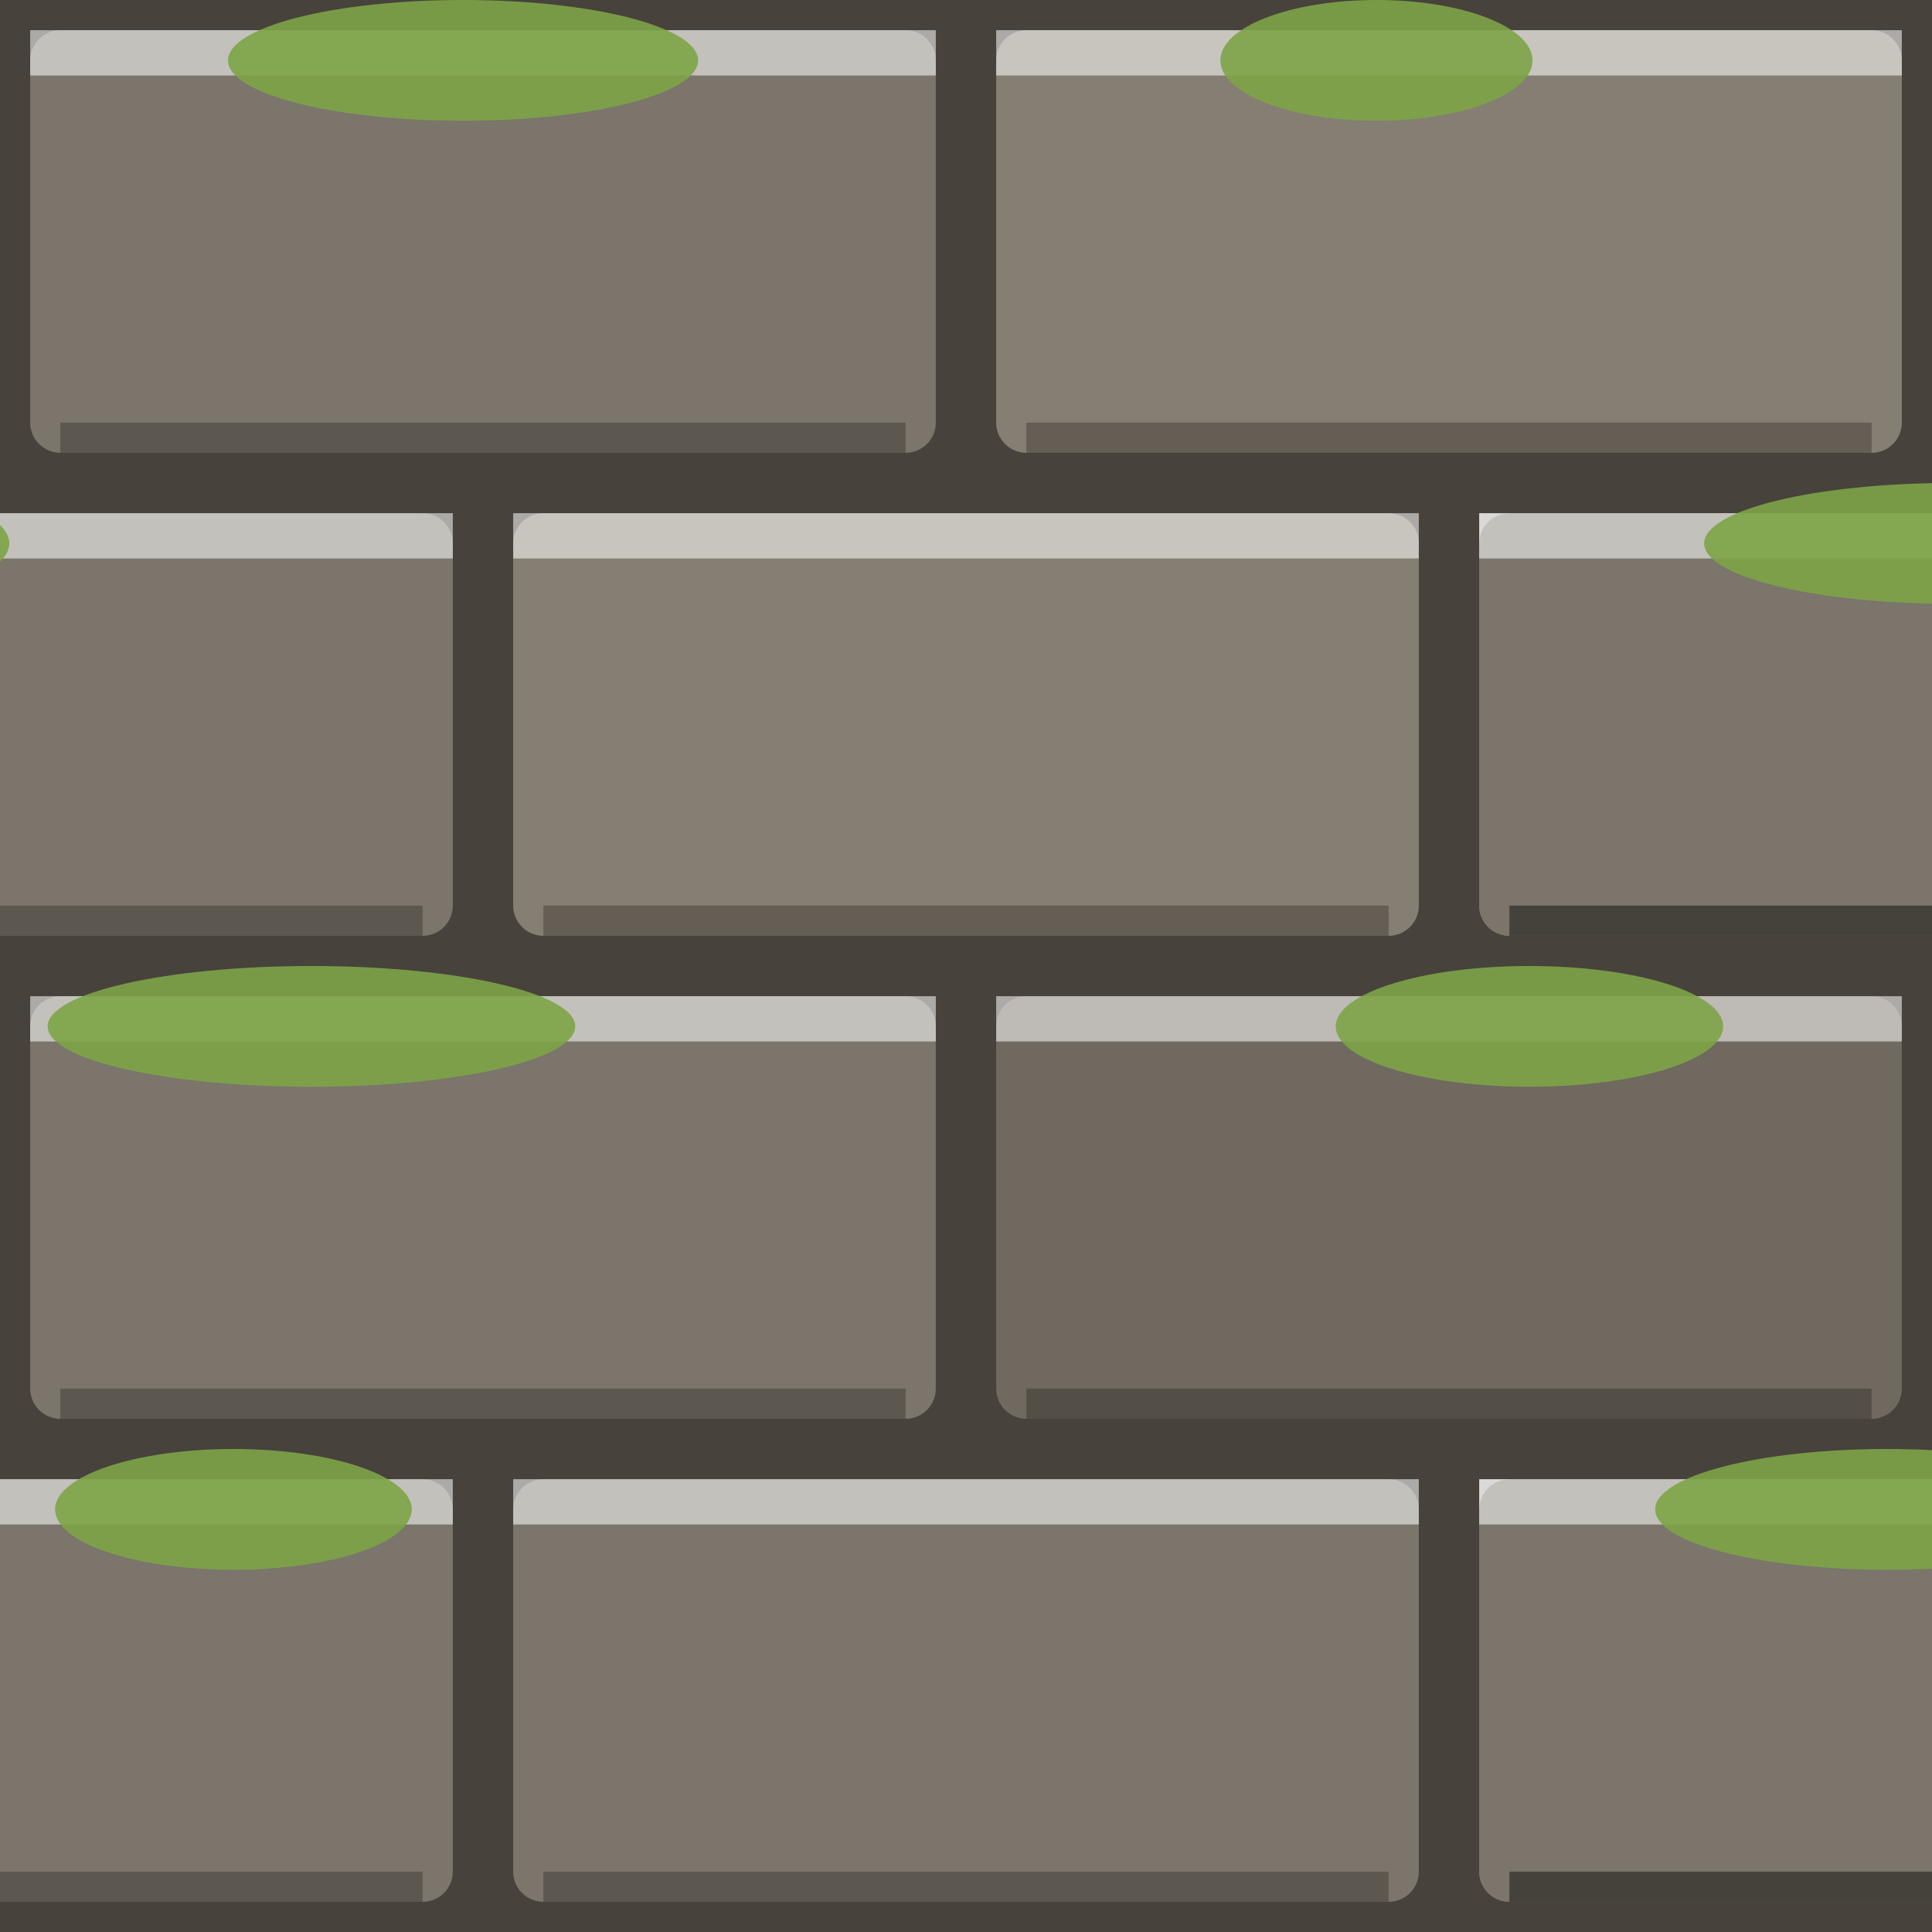
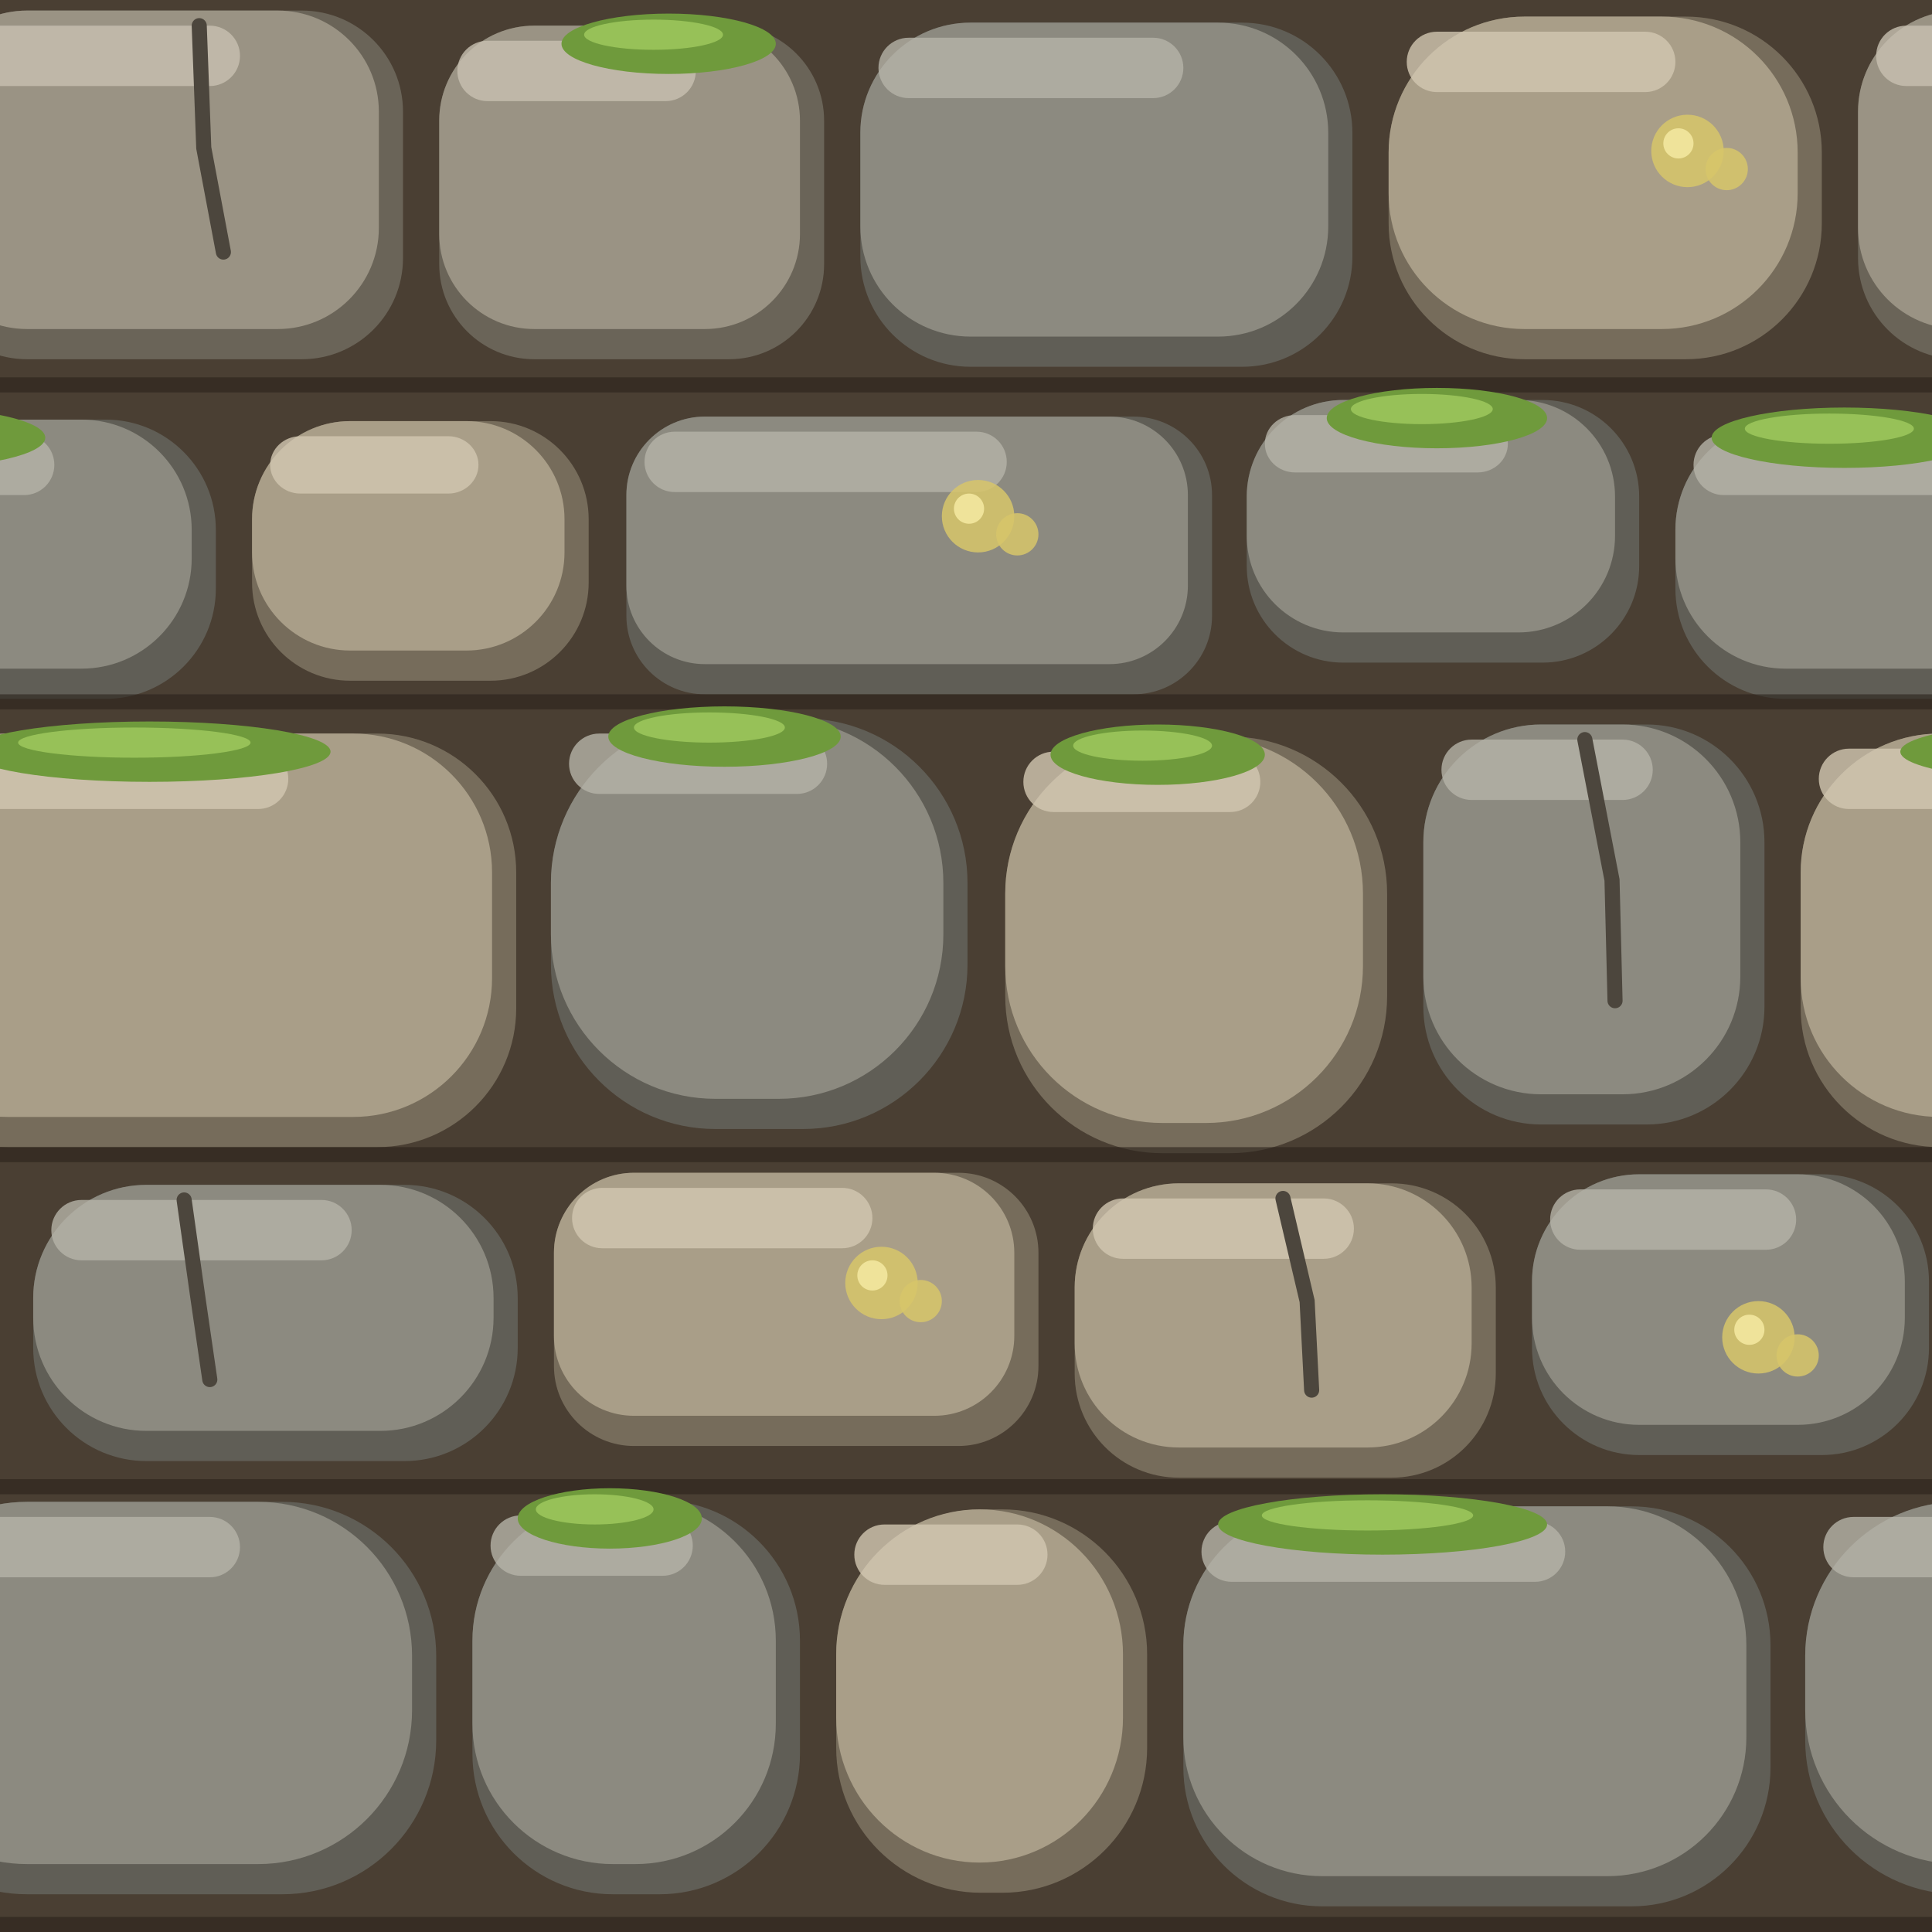
<svg xmlns="http://www.w3.org/2000/svg" width="128" height="128" viewBox="0 0 128 128">
-   <path fill="#47423b" d="M0 0h128v128H0z" />
-   <path fill="#47423b" d="M0 0h128v32H0z" />
-   <rect width="60" height="28" x="2" y="2" fill="#7b756b" rx="2" />
-   <path fill="#fff" d="M2 2h60v3H2z" opacity=".55" />
-   <rect width="60" height="28" x="66" y="2" fill="#857e72" rx="2" />
-   <path fill="#fff" d="M66 2h60v3H66z" opacity=".55" />
-   <path fill="#47423b" d="M0 32h128v32H0z" />
-   <rect width="60" height="28" x="-30" y="34" fill="#7b756b" rx="2" />
-   <path fill="#fff" d="M-30 34h60v3h-60z" opacity=".55" />
-   <rect width="60" height="28" x="98" y="34" fill="#7b756b" rx="2" />
-   <path fill="#fff" d="M98 34h60v3H98z" opacity=".55" />
-   <rect width="60" height="28" x="34" y="34" fill="#857e72" rx="2" />
-   <path fill="#fff" d="M34 34h60v3H34z" opacity=".55" />
-   <rect width="60" height="28" x="98" y="34" fill="#7b756b" rx="2" />
-   <path fill="#fff" d="M98 34h60v3H98z" opacity=".55" />
-   <path fill="#47423b" d="M0 64h128v32H0z" />
-   <rect width="60" height="28" x="2" y="66" fill="#7b756b" rx="2" />
-   <path fill="#fff" d="M2 66h60v3H2z" opacity=".55" />
-   <rect width="60" height="28" x="66" y="66" fill="#6f695f" rx="2" />
-   <path fill="#fff" d="M66 66h60v3H66z" opacity=".55" />
-   <path fill="#47423b" d="M0 96h128v32H0z" />
-   <rect width="60" height="28" x="-30" y="98" fill="#7b756b" rx="2" />
-   <path fill="#fff" d="M-30 98h60v3h-60z" opacity=".55" />
-   <rect width="60" height="28" x="98" y="98" fill="#7b756b" rx="2" />
-   <path fill="#fff" d="M98 98h60v3H98z" opacity=".55" />
-   <rect width="60" height="28" x="34" y="98" fill="#7b756b" rx="2" />
-   <path fill="#fff" d="M34 98h60v3H34z" opacity=".55" />
-   <rect width="60" height="28" x="98" y="98" fill="#7b756b" rx="2" />
-   <path fill="#fff" d="M98 98h60v3H98z" opacity=".55" />
-   <path d="M4 28h56v2H4z" opacity=".25" />
-   <ellipse cx="30.678" cy="4" fill="#7da447" opacity=".9" rx="15.573" ry="4" />
-   <path d="M68 28h56v2H68z" opacity=".25" />
-   <ellipse cx="91.193" cy="4" fill="#7da447" opacity=".9" rx="10.341" ry="4" />
-   <path d="M-28 60h56v2h-56z" opacity=".25" />
-   <ellipse cx="-12.624" cy="36" fill="#7da447" opacity=".9" rx="13.239" ry="4" />
-   <path d="M100 60h56v2h-56z" opacity=".25" />
-   <ellipse cx="129.285" cy="36" fill="#7da447" opacity=".9" rx="16.38" ry="4" />
-   <path d="M36 60h56v2H36zM100 60h56v2h-56zM4 92h56v2H4z" opacity=".25" />
-   <ellipse cx="20.633" cy="68" fill="#7da447" opacity=".9" rx="17.478" ry="4" />
-   <path d="M68 92h56v2H68z" opacity=".25" />
-   <ellipse cx="101.328" cy="68" fill="#7da447" opacity=".9" rx="12.834" ry="4" />
-   <path d="M-28 124h56v2h-56z" opacity=".25" />
-   <ellipse cx="15.464" cy="100" fill="#7da447" opacity=".9" rx="11.816" ry="4" />
-   <path d="M100 124h56v2h-56zM36 124h56v2H36z" opacity=".25" />
-   <path d="M100 124h56v2h-56z" opacity=".25" />
-   <ellipse cx="125.003" cy="100" fill="#7da447" opacity=".9" rx="15.344" ry="4" />
+   <path fill="#4a3f33" d="M0 0h128v128H0z" />
+   <rect width="25.5" height="22.1" x="29.1" y="1.7" fill="#6a6458" rx="6.3" />
+   <rect width="23.9" height="20.1" x="29.1" y="1.7" fill="#9a9384" rx="6.3" />
+   <rect width="15.8" height="4" x="30.3" y="2.7" fill="#c8c1b1" opacity=".8" rx="2" />
+   <ellipse cx="44.3" cy="2.9" fill="#6f9a3c" rx="7.1" ry="2" />
+   <ellipse cx="43.3" cy="2.3" fill="#97c158" rx="4.6" ry="1" />
+   <rect width="32.6" height="22.8" x="57" y="1.5" fill="#605e56" rx="7.3" />
+   <rect width="31" height="20.8" x="57" y="1.5" fill="#8c8a80" rx="7.3" />
+   <rect width="20.2" height="4" x="58.2" y="2.5" fill="#b5b3a8" opacity=".8" rx="2" />
+   <rect width="28.7" height="22.7" x="92" y="1.1" fill="#766c5b" rx="9" />
+   <rect width="27.1" height="20.7" x="92" y="1.1" fill="#a99e88" rx="9" />
+   <rect width="17.8" height="4" x="93.2" y="2.1" fill="#d2c7b1" opacity=".8" rx="2" />
+   <circle cx="111.8" cy="10" r="2.4" fill="#d7c56a" opacity=".85" />
+   <circle cx="114.4" cy="11.2" r="1.4" fill="#d7c56a" opacity=".85" />
+   <circle cx="111.2" cy="9.5" r="1" fill="#efe39a" />
+   <rect width="31.6" height="23.1" x="123.1" y=".7" fill="#6a6458" rx="6.7" />
+   <rect width="30" height="21.1" x="123.1" y=".7" fill="#9a9384" rx="6.7" />
+   <rect width="19.6" height="4" x="124.3" y="1.7" fill="#c8c1b1" opacity=".8" rx="2" />
+   <path fill="none" stroke="#4c463d" stroke-linecap="round" d="m141.2 1.7.3 8.1 1.3 6.9" />
+   <g transform="translate(-128)">
+     <rect width="31.6" height="23.1" x="123.1" y=".7" fill="#6a6458" rx="6.7" />
+     <rect width="30" height="21.1" x="123.1" y=".7" fill="#9a9384" rx="6.7" />
+     <rect width="19.6" height="4" x="124.3" y="1.7" fill="#c8c1b1" opacity=".8" rx="2" />
+     <path fill="none" stroke="#4c463d" stroke-linecap="round" d="m141.2 1.7.3 8.1 1.3 6.9" />
+   </g>
+   <path fill="#2a221a" d="M0 25h128v1H0z" opacity=".6" />
+   <rect width="22.3" height="17.2" x="16.7" y="27.9" fill="#766c5b" rx="6.5" />
+   <rect width="20.7" height="15.2" x="16.7" y="27.9" fill="#a99e88" rx="6.5" />
+   <rect width="13.8" height="3.8" x="17.9" y="28.9" fill="#d2c7b1" opacity=".8" rx="2" />
+   <rect width="38.8" height="18.4" x="41.5" y="27.6" fill="#605e56" rx="5.2" />
+   <rect width="37.2" height="16.4" x="41.5" y="27.6" fill="#8c8a80" rx="5.2" />
+   <rect width="24" height="4" x="42.7" y="28.6" fill="#b5b3a8" opacity=".8" rx="2" />
+   <circle cx="64.8" cy="34.2" r="2.4" fill="#d7c56a" opacity=".85" />
+   <circle cx="67.4" cy="35.4" r="1.4" fill="#d7c56a" opacity=".85" />
+   <circle cx="64.2" cy="33.7" r="1" fill="#efe39a" />
+   <rect width="26" height="17.4" x="82.6" y="26.5" fill="#605e56" rx="6.4" />
+   <rect width="24.4" height="15.4" x="82.6" y="26.5" fill="#8c8a80" rx="6.4" />
+   <rect width="16.1" height="3.8" x="83.8" y="27.5" fill="#b5b3a8" opacity=".8" rx="2" />
+   <ellipse cx="95.2" cy="27.7" fill="#6f9a3c" rx="7.3" ry="2" />
+   <ellipse cx="94.2" cy="27.1" fill="#97c158" rx="4.7" ry="1" />
+   <rect width="31.3" height="18.5" x="111" y="27.8" fill="#605e56" rx="7.3" />
+   <rect width="29.7" height="16.5" x="111" y="27.8" fill="#8c8a80" rx="7.3" />
+   <rect width="19.4" height="4" x="112.2" y="28.8" fill="#b5b3a8" opacity=".8" rx="2" />
+   <ellipse cx="122.2" cy="29" fill="#6f9a3c" rx="8.8" ry="2" />
+   <ellipse cx="121.2" cy="28.4" fill="#97c158" rx="5.6" ry="1" />
+   <g transform="translate(-128)">
+     <rect width="31.3" height="18.5" x="111" y="27.8" fill="#605e56" rx="7.3" />
+     <rect width="29.7" height="16.5" x="111" y="27.8" fill="#8c8a80" rx="7.3" />
+     <rect width="19.4" height="4" x="112.2" y="28.8" fill="#b5b3a8" opacity=".8" rx="2" />
+     <ellipse cx="122.2" cy="29" fill="#6f9a3c" rx="8.8" ry="2" />
+     <ellipse cx="121.2" cy="28.4" fill="#97c158" rx="5.6" ry="1" />
+   </g>
+   <path fill="#2a221a" d="M0 46h128v1H0z" opacity=".6" />
+   <rect width="42.9" height="27.4" x="119.3" y="48.6" fill="#766c5b" rx="9.2" />
+   <rect width="41.3" height="25.4" x="119.3" y="48.6" fill="#a99e88" rx="9.2" />
+   <rect width="26.6" height="4" x="120.5" y="49.6" fill="#d2c7b1" opacity=".8" rx="2" />
+   <ellipse cx="137.9" cy="49.8" fill="#6f9a3c" rx="12" ry="2" />
+   <ellipse cx="136.9" cy="49.2" fill="#97c158" rx="7.7" ry="1" />
+   <g transform="translate(-128)">
+     <rect width="42.9" height="27.4" x="119.3" y="48.6" fill="#766c5b" rx="9.2" />
+     <rect width="41.3" height="25.4" x="119.3" y="48.6" fill="#a99e88" rx="9.2" />
+     <rect width="26.6" height="4" x="120.5" y="49.6" fill="#d2c7b1" opacity=".8" rx="2" />
+     <ellipse cx="137.9" cy="49.8" fill="#6f9a3c" rx="12" ry="2" />
+     <ellipse cx="136.9" cy="49.2" fill="#97c158" rx="7.7" ry="1" />
+   </g>
+   <rect width="27.6" height="27.2" x="36.5" y="47.6" fill="#605e56" rx="10.9" />
+   <rect width="26" height="25.2" x="36.5" y="47.6" fill="#8c8a80" rx="10.9" />
+   <rect width="17.1" height="4" x="37.7" y="48.6" fill="#b5b3a8" opacity=".8" rx="2" />
+   <ellipse cx="48" cy="48.8" fill="#6f9a3c" rx="7.7" ry="2" />
+   <ellipse cx="47" cy="48.2" fill="#97c158" rx="5" ry="1" />
+   <rect width="25.3" height="27.6" x="66.6" y="48.8" fill="#766c5b" rx="10.4" />
+   <rect width="23.7" height="25.6" x="66.6" y="48.8" fill="#a99e88" rx="10.4" />
+   <rect width="15.7" height="4" x="67.8" y="49.8" fill="#d2c7b1" opacity=".8" rx="2" />
+   <ellipse cx="76.7" cy="50" fill="#6f9a3c" rx="7.1" ry="2" />
+   <ellipse cx="75.7" cy="49.4" fill="#97c158" rx="4.6" ry="1" />
+   <rect width="22.6" height="26.5" x="94.3" y="48" fill="#605e56" rx="7.8" />
+   <rect width="21" height="24.5" x="94.3" y="48" fill="#8c8a80" rx="7.8" />
+   <rect width="14" height="4" x="95.5" y="49" fill="#b5b3a8" opacity=".8" rx="2" />
+   <path fill="none" stroke="#4c463d" stroke-linecap="round" d="m105 49 1.8 9.3.2 8" />
+   <path fill="#2a221a" d="M0 76h128v1H0z" opacity=".6" />
+   <rect width="32.1" height="18.3" x="2.2" y="78.5" fill="#605e56" rx="7.5" />
+   <rect width="30.5" height="16.3" x="2.2" y="78.5" fill="#8c8a80" rx="7.5" />
+   <rect width="19.9" height="4" x="3.4" y="79.5" fill="#b5b3a8" opacity=".8" rx="2" />
+   <path fill="none" stroke="#4c463d" stroke-linecap="round" d="m12.2 79.5.9 6.4.8 5.5" />
+   <g transform="translate(128)">
+     <rect width="32.1" height="18.3" x="2.2" y="78.5" fill="#605e56" rx="7.5" />
+     <rect width="30.5" height="16.3" x="2.2" y="78.5" fill="#8c8a80" rx="7.5" />
+     <rect width="19.9" height="4" x="3.4" y="79.5" fill="#b5b3a8" opacity=".8" rx="2" />
+     <path fill="none" stroke="#4c463d" stroke-linecap="round" d="m12.2 79.5.9 6.4.8 5.5" />
+   </g>
+   <rect width="32.1" height="18.1" x="36.7" y="77.7" fill="#766c5b" rx="5.3" />
+   <rect width="30.5" height="16.1" x="36.7" y="77.7" fill="#a99e88" rx="5.3" />
+   <rect width="19.9" height="4" x="37.9" y="78.7" fill="#d2c7b1" opacity=".8" rx="2" />
+   <circle cx="58.4" cy="85" r="2.4" fill="#d7c56a" opacity=".85" />
+   <circle cx="61" cy="86.2" r="1.4" fill="#d7c56a" opacity=".85" />
+   <circle cx="57.8" cy="84.5" r="1" fill="#efe39a" />
+   <rect width="27.9" height="19.5" x="71.2" y="78.4" fill="#766c5b" rx="6.9" />
+   <rect width="26.3" height="17.5" x="71.2" y="78.4" fill="#a99e88" rx="6.9" />
+   <rect width="17.3" height="4" x="72.4" y="79.4" fill="#d2c7b1" opacity=".8" rx="2" />
+   <path fill="none" stroke="#4c463d" stroke-linecap="round" d="m85 79.4 1.6 6.8.3 5.9" />
+   <rect width="26.3" height="18.6" x="101.5" y="77.8" fill="#605e56" rx="7.1" />
+   <rect width="24.7" height="16.6" x="101.5" y="77.8" fill="#8c8a80" rx="7.1" />
+   <rect width="16.3" height="4" x="102.7" y="78.8" fill="#b5b3a8" opacity=".8" rx="2" />
+   <circle cx="116.5" cy="88.6" r="2.4" fill="#d7c56a" opacity=".85" />
+   <circle cx="119.1" cy="89.8" r="1.4" fill="#d7c56a" opacity=".85" />
+   <circle cx="115.9" cy="88.1" r="1" fill="#efe39a" />
+   <g transform="translate(-128)">
+     <rect width="26.3" height="18.6" x="101.5" y="77.8" fill="#605e56" rx="7.1" />
+     <rect width="24.7" height="16.6" x="101.5" y="77.8" fill="#8c8a80" rx="7.1" />
+     <rect width="16.3" height="4" x="102.7" y="78.8" fill="#b5b3a8" opacity=".8" rx="2" />
+     <circle cx="116.5" cy="88.6" r="2.4" fill="#d7c56a" opacity=".85" />
+     <circle cx="119.1" cy="89.8" r="1.4" fill="#d7c56a" opacity=".85" />
+     <circle cx="115.9" cy="88.1" r="1" fill="#efe39a" />
+   </g>
+   <path fill="#2a221a" d="M0 98h128v1H0z" opacity=".6" />
+   <rect width="21.7" height="26.1" x="31.3" y="99.4" fill="#605e56" rx="9.3" />
+   <rect width="20.1" height="24.1" x="31.3" y="99.4" fill="#8c8a80" rx="9.3" />
+   <rect width="13.4" height="4" x="32.5" y="100.4" fill="#b5b3a8" opacity=".8" rx="2" />
+   <ellipse cx="40.4" cy="100.6" fill="#6f9a3c" rx="6.1" ry="2" />
+   <ellipse cx="39.4" cy="100" fill="#97c158" rx="3.9" ry="1" />
+   <rect width="20.6" height="25.4" x="55.4" y="100" fill="#766c5b" rx="9.6" />
+   <rect width="19" height="23.4" x="55.4" y="100" fill="#a99e88" rx="9.6" />
+   <rect width="12.8" height="4" x="56.6" y="101" fill="#d2c7b1" opacity=".8" rx="2" />
+   <rect width="38.9" height="26.5" x="78.4" y="99.8" fill="#605e56" rx="9.2" />
+   <rect width="37.3" height="24.5" x="78.4" y="99.8" fill="#8c8a80" rx="9.2" />
+   <rect width="24.1" height="4" x="79.6" y="100.8" fill="#b5b3a8" opacity=".8" rx="2" />
+   <ellipse cx="91.6" cy="101" fill="#6f9a3c" rx="10.9" ry="2" />
+   <ellipse cx="90.6" cy="100.4" fill="#97c158" rx="7" ry="1" />
+   <rect width="37.3" height="26" x="119.6" y="99.5" fill="#605e56" rx="10.2" />
+   <rect width="35.7" height="24" x="119.6" y="99.5" fill="#8c8a80" rx="10.2" />
+   <rect width="23.1" height="4" x="120.8" y="100.5" fill="#b5b3a8" opacity=".8" rx="2" />
+   <g transform="translate(-128)">
+     <rect width="37.3" height="26" x="119.6" y="99.5" fill="#605e56" rx="10.2" />
+     <rect width="35.7" height="24" x="119.6" y="99.5" fill="#8c8a80" rx="10.2" />
+     <rect width="23.1" height="4" x="120.8" y="100.5" fill="#b5b3a8" opacity=".8" rx="2" />
+   </g>
+   <path fill="#2a221a" d="M0 127h128v1H0z" opacity=".6" />
</svg>
